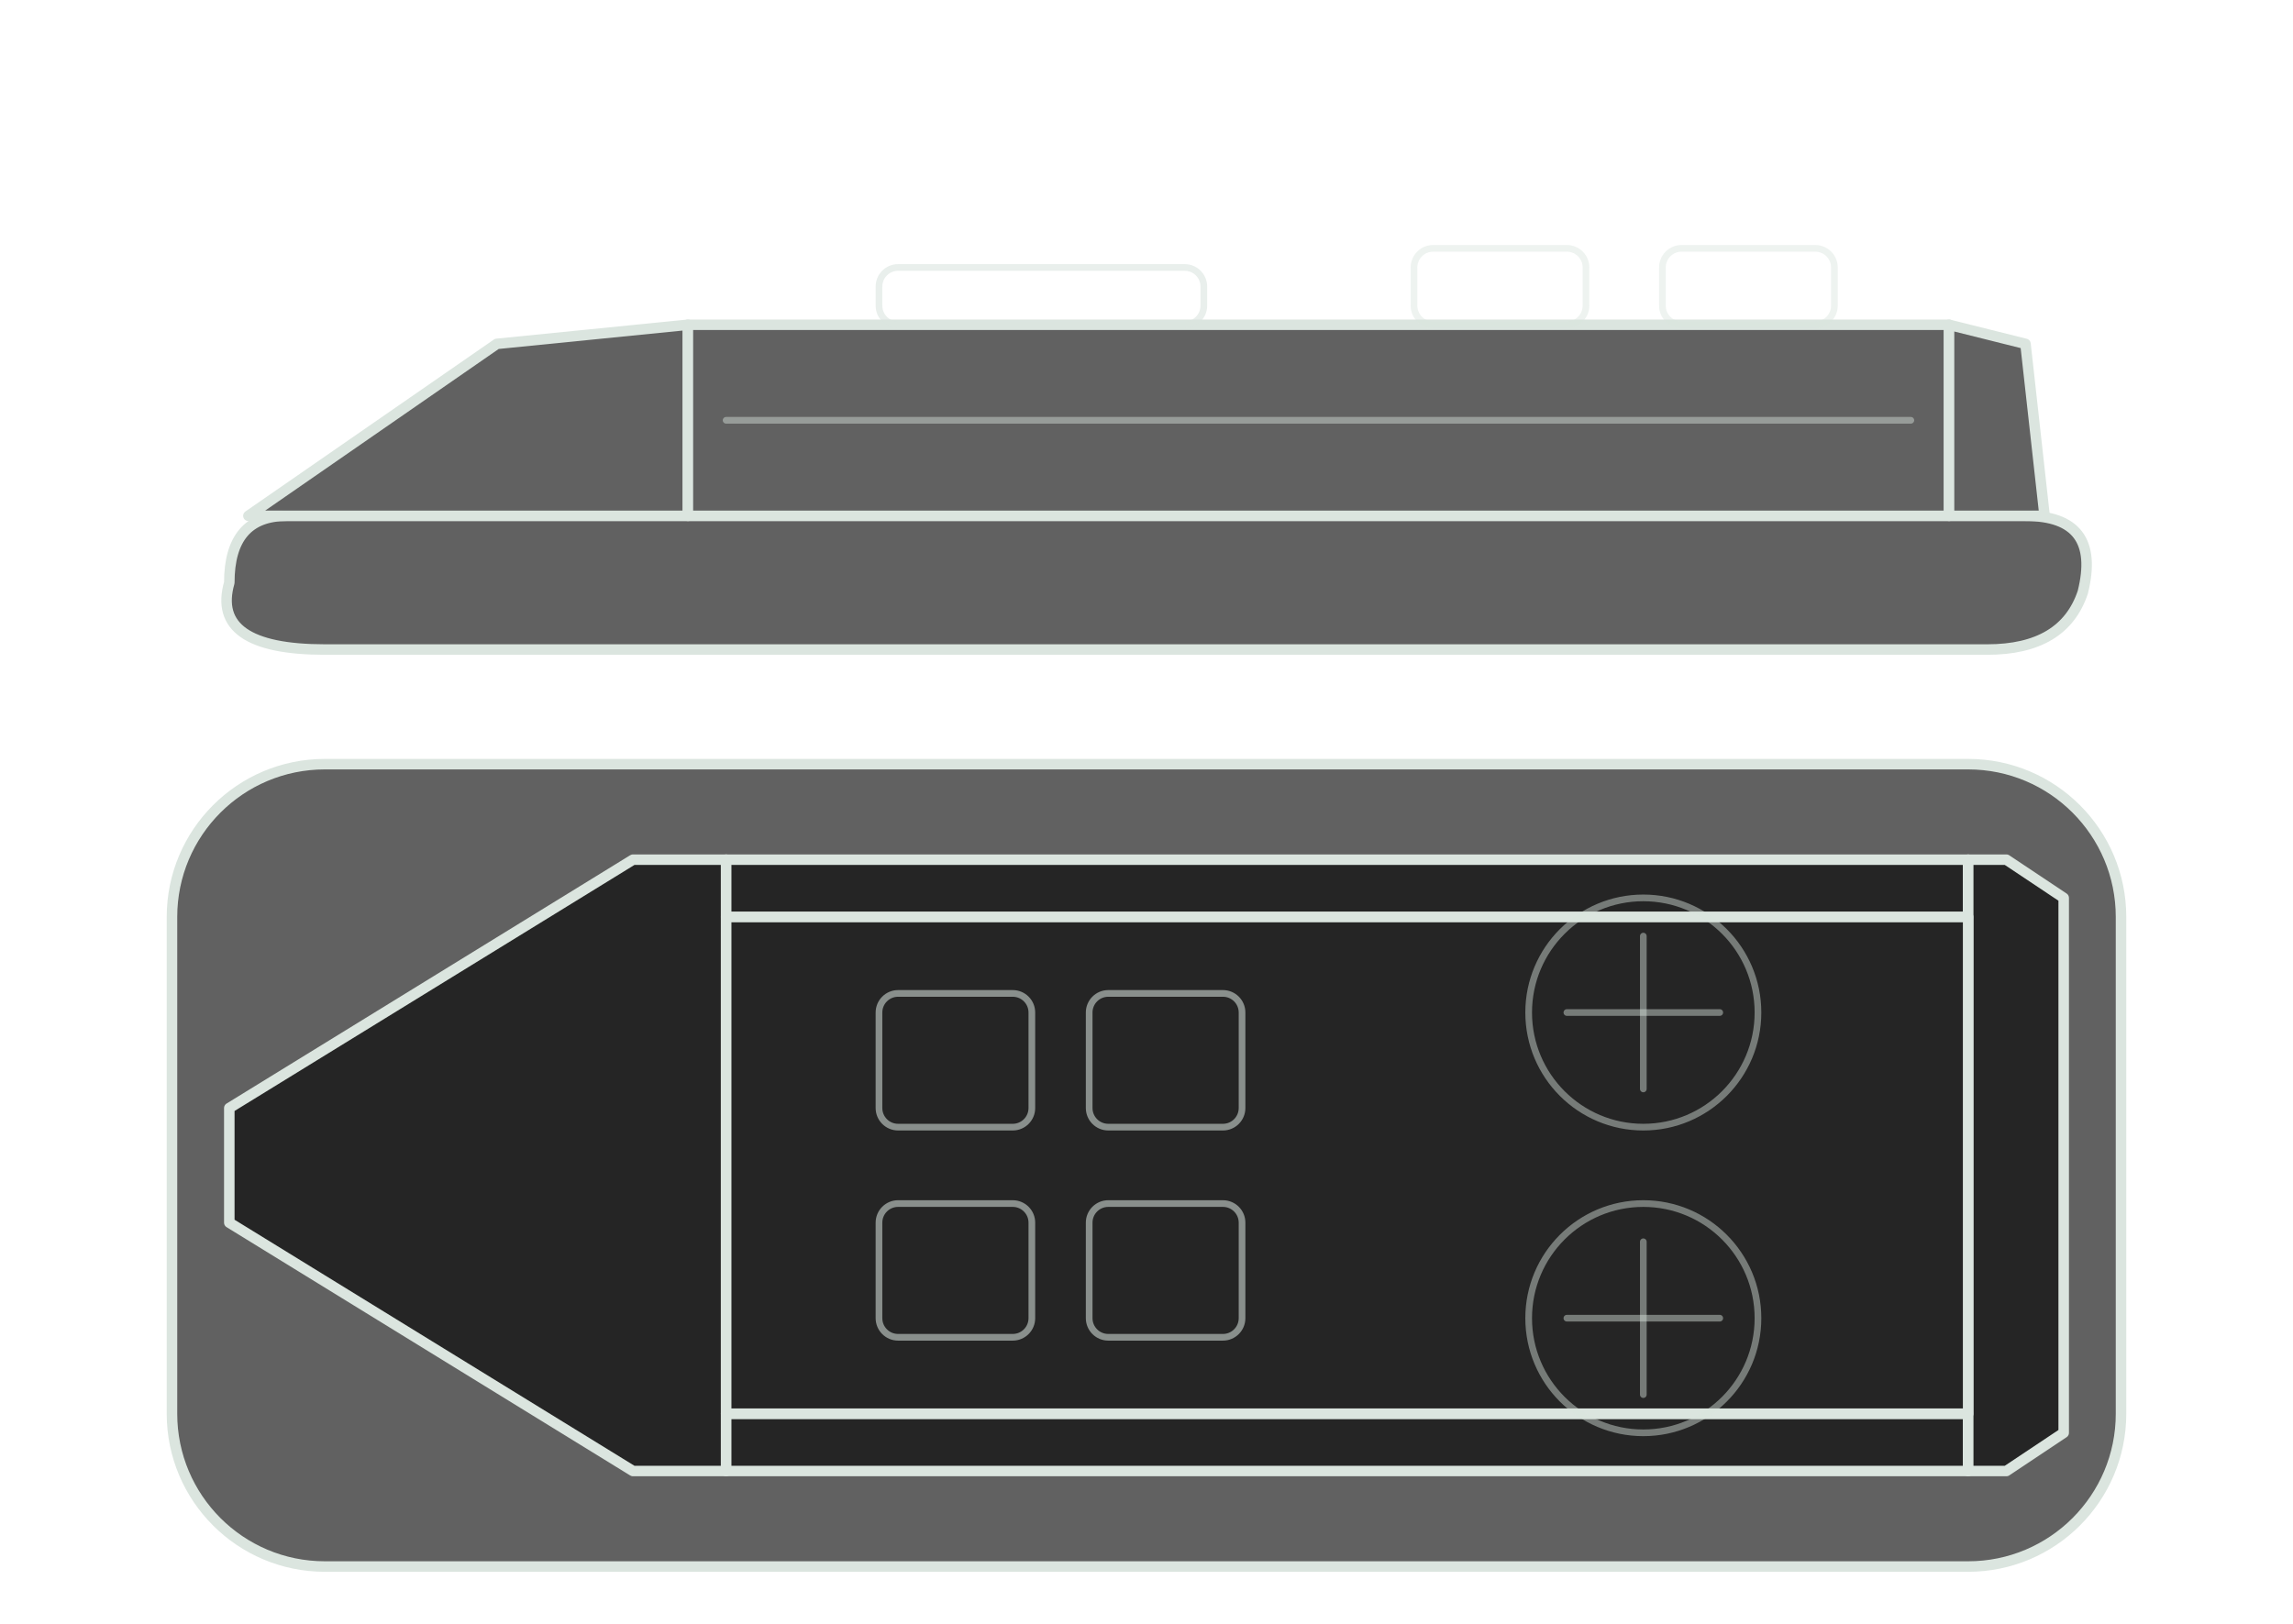
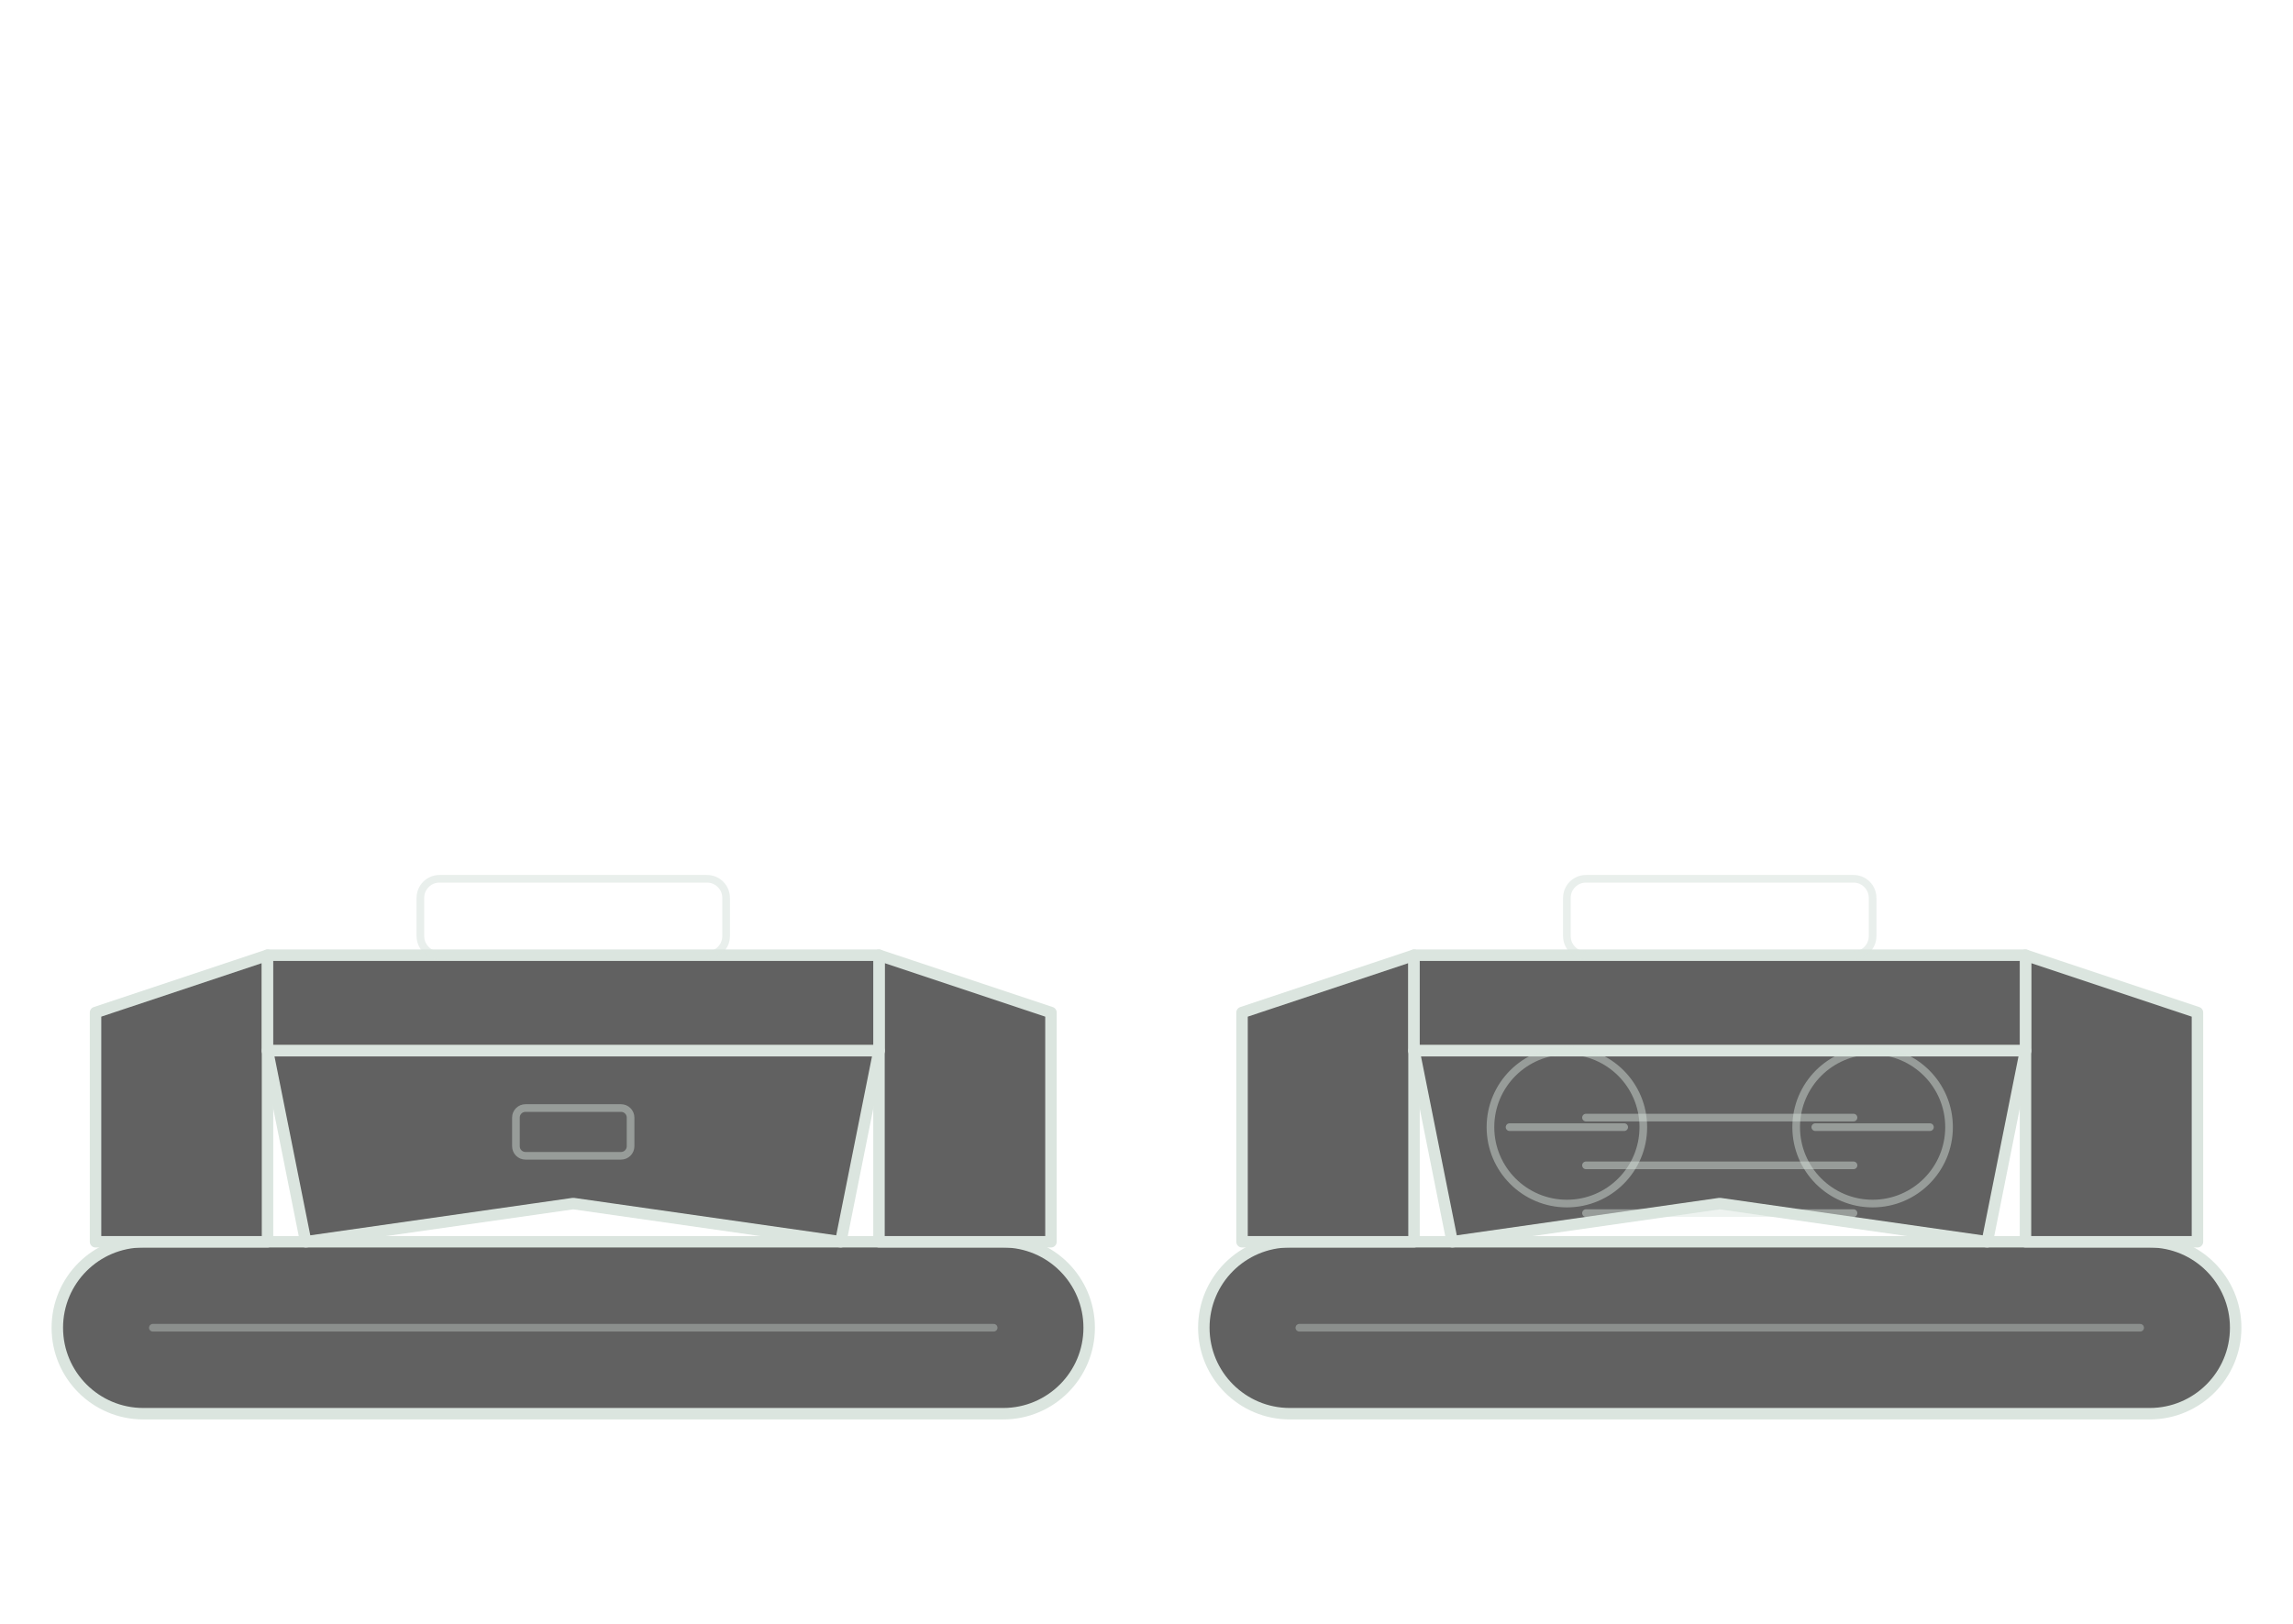
<svg xmlns="http://www.w3.org/2000/svg" viewBox="0 0 240 170">
-   <g id="part-DRIVE" fill="currentColor" fill-opacity=".62" stroke="#dbe5df" stroke-width="1.1" stroke-linejoin="round">
-     <path d="M 30 54 L 212 54 Q 220 54 218 62 Q 216 68 208 68 L 34 68 Q 22 68 24 61 Q 24 54 30 54 Z" />
+   <g id="part-DRIVE" fill="currentColor" fill-opacity=".62" stroke="#dbe5df" stroke-width="1.2" stroke-linejoin="round">
+     <rect x="6" y="130" width="108" height="18" rx="9" />
  </g>
-   <g id="part-FRONT" fill="currentColor" fill-opacity=".62" stroke="#dbe5df" stroke-width="1.1" stroke-linejoin="round">
-     <polygon points="26,54 52,36 72,34 72,54" />
+   <g fill="none" stroke="#dbe5df" stroke-opacity=".35" stroke-width=".8" stroke-linecap="round" stroke-linejoin="round">
+     <line x1="16" y1="139" x2="104" y2="139" />
  </g>
-   <g id="part-LEFT" fill="currentColor" fill-opacity=".62" stroke="#dbe5df" stroke-width="1.1" stroke-linejoin="round">
-     <polygon points="72,34 204,34 204,54 72,54" />
+   <g id="part-RIGHT" fill="currentColor" fill-opacity=".62" stroke="#dbe5df" stroke-width="1.2" stroke-linejoin="round">
+     <polygon points="10,106 28,100 28,130 10,130" />
  </g>
-   <g id="part-REAR" fill="currentColor" fill-opacity=".62" stroke="#dbe5df" stroke-width="1.1" stroke-linejoin="round">
-     <polygon points="204,34 212,36 214,54 204,54" />
+   <g id="part-LEFT" fill="currentColor" fill-opacity=".62" stroke="#dbe5df" stroke-width="1.2" stroke-linejoin="round">
+     <polygon points="110,106 92,100 92,130 110,130" />
  </g>
-   <g fill="none" stroke="#dbe5df" stroke-opacity=".45" stroke-width=".7" stroke-linecap="round" stroke-linejoin="round">
-     <line x1="76" y1="44" x2="200" y2="44" />
-     <rect x="148" y="26" width="18" height="8" rx="2" />
-     <rect x="174" y="26" width="18" height="8" rx="2" />
+   <g id="part-HULL" fill="currentColor" fill-opacity=".62" stroke="#dbe5df" stroke-width="1.2" stroke-linejoin="round">
+     <rect x="28" y="100" width="64" height="10" />
  </g>
-   <g fill="none" stroke="#dbe5df" stroke-opacity=".6" stroke-width=".7" stroke-linecap="round" stroke-linejoin="round">
-     <rect x="92" y="28" width="34" height="6" rx="2" />
+   <g id="part-FRONT" fill="currentColor" fill-opacity=".62" stroke="#dbe5df" stroke-width="1.2" stroke-linejoin="round">
+     <polygon points="28,110 92,110 88,130 60,126 32,130" />
  </g>
-   <g id="part-DRIVE" fill="currentColor" fill-opacity=".62" stroke="#dbe5df" stroke-width="1.1" stroke-linejoin="round">
-     <rect x="18" y="80" width="204" height="84" rx="16" />
+   <g fill="none" stroke="#dbe5df" stroke-opacity=".45" stroke-width=".8" stroke-linecap="round" stroke-linejoin="round">
+     <rect x="54" y="116" width="12" height="5" rx="1" />
  </g>
-   <g id="part-FRONT" fill="currentColor" fill-opacity=".62" stroke="#dbe5df" stroke-width="1.1" stroke-linejoin="round">
-     <polygon points="24,116 66.25,90 76,90 76,154 66.25,154 24,128" />
+   <g id="part-DRIVE" fill="currentColor" fill-opacity=".62" stroke="#dbe5df" stroke-width="1.2" stroke-linejoin="round">
+     <rect x="126" y="130" width="108" height="18" rx="9" />
  </g>
-   <g id="part-RIGHT" fill="currentColor" fill-opacity=".62" stroke="#dbe5df" stroke-width="1.1" stroke-linejoin="round">
-     <rect x="76" y="90" width="130" height="6" />
+   <g fill="none" stroke="#dbe5df" stroke-opacity=".35" stroke-width=".8" stroke-linecap="round" stroke-linejoin="round">
+     <line x1="136" y1="139" x2="224" y2="139" />
  </g>
-   <g id="part-LEFT" fill="currentColor" fill-opacity=".62" stroke="#dbe5df" stroke-width="1.1" stroke-linejoin="round">
-     <rect x="76" y="148" width="130" height="6" />
+   <g id="part-LEFT" fill="currentColor" fill-opacity=".62" stroke="#dbe5df" stroke-width="1.2" stroke-linejoin="round">
+     <polygon points="130,106 148,100 148,130 130,130" />
  </g>
-   <g id="part-REAR" fill="currentColor" fill-opacity=".62" stroke="#dbe5df" stroke-width="1.1" stroke-linejoin="round">
-     <polygon points="206,90 210,90 216,94 216,150 210,154 206,154" />
+   <g id="part-RIGHT" fill="currentColor" fill-opacity=".62" stroke="#dbe5df" stroke-width="1.2" stroke-linejoin="round">
+     <polygon points="230,106 212,100 212,130 230,130" />
  </g>
-   <g id="part-HULL" fill="currentColor" fill-opacity=".62" stroke="#dbe5df" stroke-width="1.1" stroke-linejoin="round">
-     <rect x="76" y="96" width="130" height="52" />
+   <g id="part-HULL" fill="currentColor" fill-opacity=".62" stroke="#dbe5df" stroke-width="1.2" stroke-linejoin="round">
+     <rect x="148" y="100" width="64" height="10" />
  </g>
-   <g fill="none" stroke="#dbe5df" stroke-opacity=".45" stroke-width=".7" stroke-linecap="round" stroke-linejoin="round">
-     <circle cx="172" cy="106" r="12" />
-     <circle cx="172" cy="138" r="12" />
-     <line x1="164" y1="106" x2="180" y2="106" />
-     <line x1="164" y1="138" x2="180" y2="138" />
-     <line x1="172" y1="98" x2="172" y2="114" />
-     <line x1="172" y1="130" x2="172" y2="146" />
+   <g id="part-REAR" fill="currentColor" fill-opacity=".62" stroke="#dbe5df" stroke-width="1.2" stroke-linejoin="round">
+     <polygon points="148,110 212,110 208,130 180,126 152,130" />
  </g>
-   <g fill="none" stroke="#dbe5df" stroke-opacity=".55" stroke-width=".7" stroke-linecap="round" stroke-linejoin="round">
-     <rect x="92" y="104" width="16" height="14" rx="2" />
-     <rect x="92" y="126" width="16" height="14" rx="2" />
-     <rect x="114" y="104" width="16" height="14" rx="2" />
-     <rect x="114" y="126" width="16" height="14" rx="2" />
+   <g fill="none" stroke="#dbe5df" stroke-opacity=".45" stroke-width=".8" stroke-linecap="round" stroke-linejoin="round">
+     <line x1="166" y1="117" x2="194" y2="117" />
+     <line x1="166" y1="122" x2="194" y2="122" />
+     <line x1="166" y1="127" x2="194" y2="127" />
+   </g>
+   <g fill="none" stroke="#dbe5df" stroke-opacity=".45" stroke-width=".8" stroke-linecap="round" stroke-linejoin="round">
+     <circle cx="164" cy="118" r="8" />
+     <circle cx="196" cy="118" r="8" />
+     <line x1="158" y1="118" x2="170" y2="118" />
+     <line x1="190" y1="118" x2="202" y2="118" />
+   </g>
+   <g fill="none" stroke="#dbe5df" stroke-opacity=".6" stroke-width=".8" stroke-linecap="round" stroke-linejoin="round">
+     <rect x="44" y="92" width="32" height="8" rx="2" />
+   </g>
+   <g fill="none" stroke="#dbe5df" stroke-opacity=".6" stroke-width=".8" stroke-linecap="round" stroke-linejoin="round">
+     <rect x="164" y="92" width="32" height="8" rx="2" />
  </g>
</svg>
